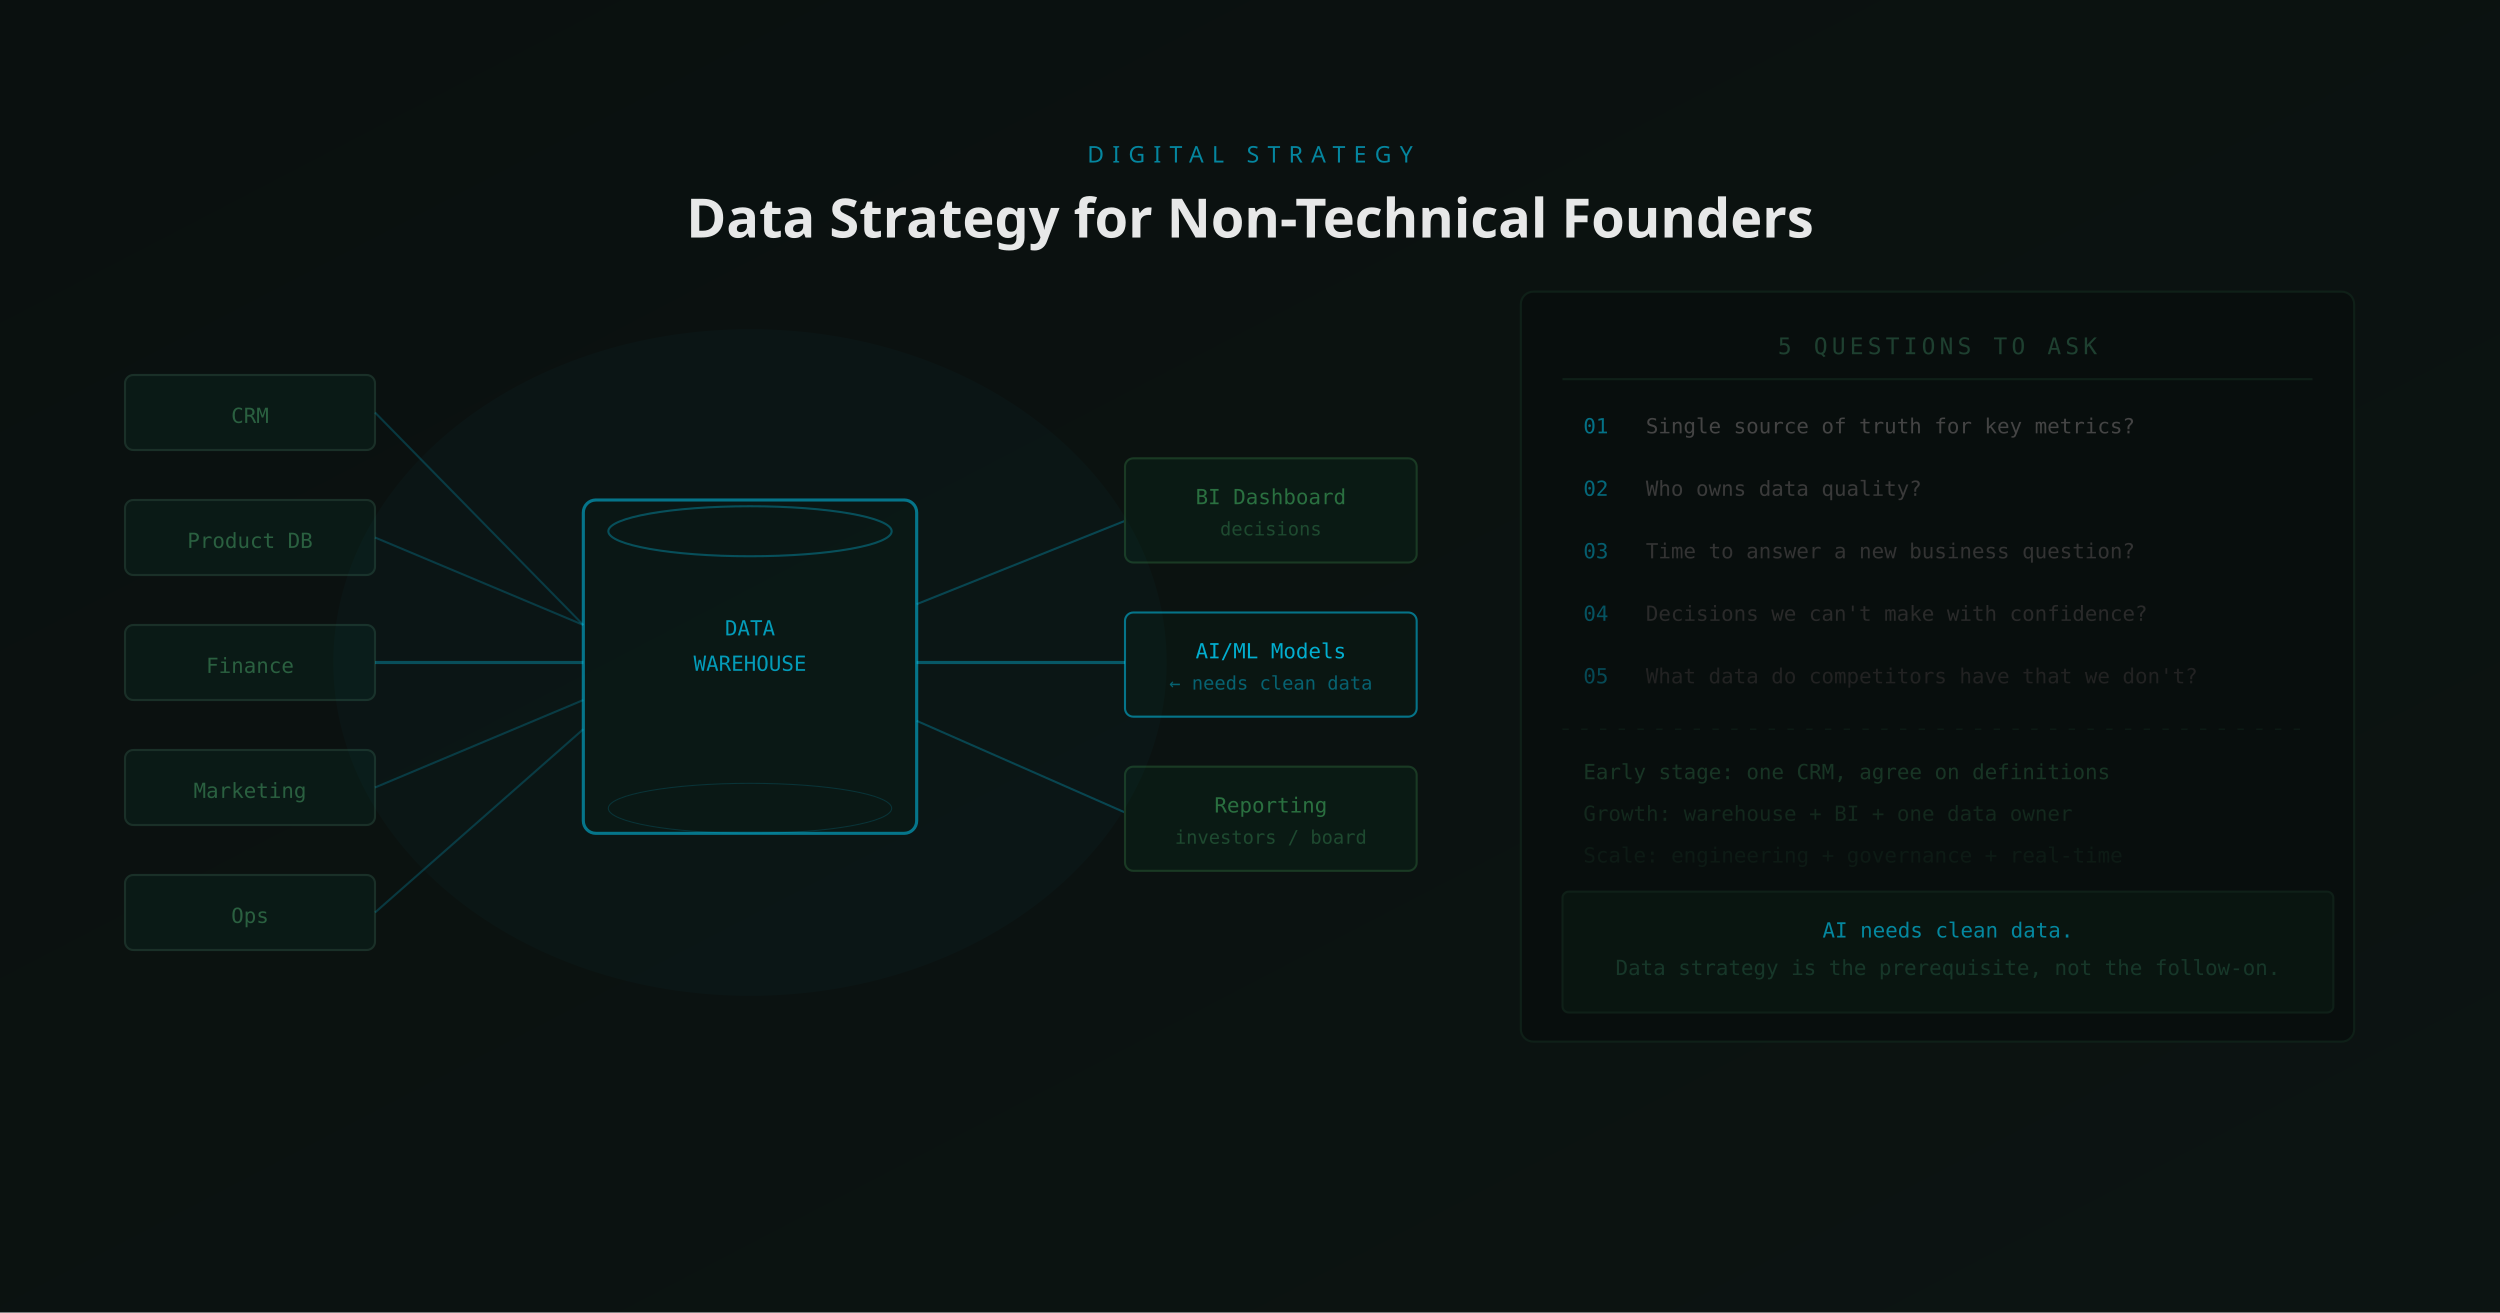
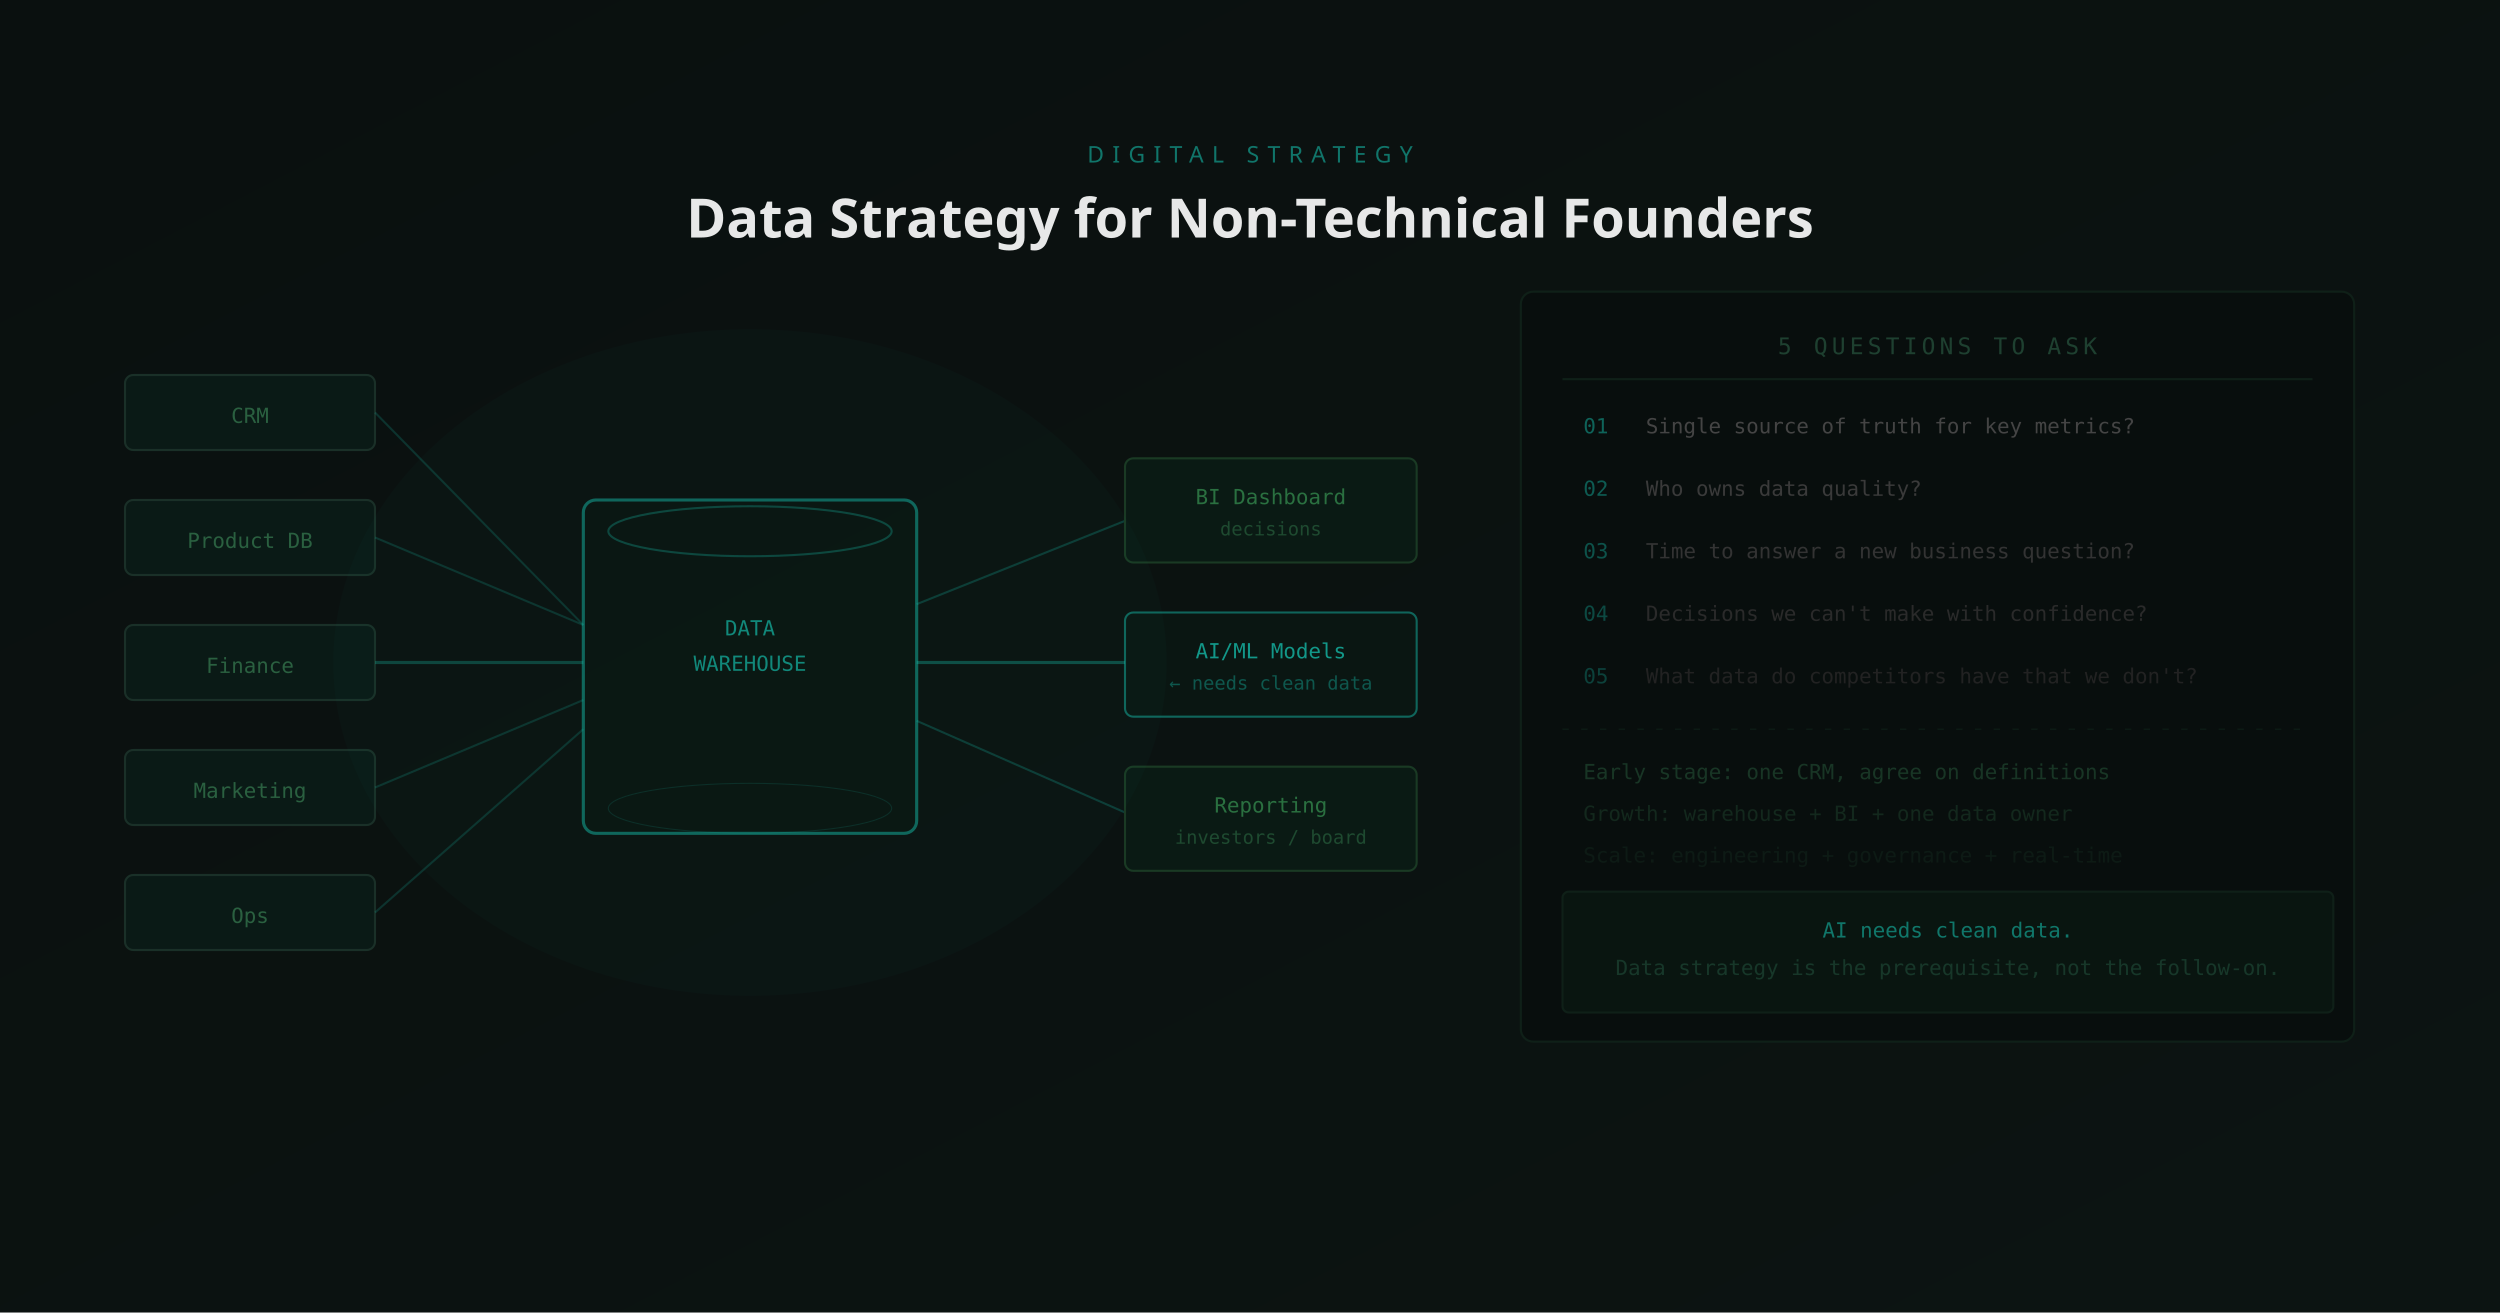
<svg xmlns="http://www.w3.org/2000/svg" viewBox="0 0 1200 630" width="1200" height="630">
  <defs>
    <linearGradient id="bg" x1="0%" y1="0%" x2="100%" y2="100%">
      <stop offset="0%" style="stop-color:#0a100f" />
      <stop offset="100%" style="stop-color:#0c1412" />
    </linearGradient>
  </defs>
  <rect width="1200" height="630" fill="url(#bg)" />
  <rect x="60" y="180" width="120" height="36" rx="4" fill="#0a1a16" stroke="#1a3028" stroke-width="1" />
  <text x="120" y="203" font-family="monospace" font-size="10" fill="#2a6040" text-anchor="middle">CRM</text>
  <rect x="60" y="240" width="120" height="36" rx="4" fill="#0a1a16" stroke="#1a3028" stroke-width="1" />
  <text x="120" y="263" font-family="monospace" font-size="10" fill="#2a6040" text-anchor="middle">Product DB</text>
  <rect x="60" y="300" width="120" height="36" rx="4" fill="#0a1a16" stroke="#1a3028" stroke-width="1" />
  <text x="120" y="323" font-family="monospace" font-size="10" fill="#2a6040" text-anchor="middle">Finance</text>
  <rect x="60" y="360" width="120" height="36" rx="4" fill="#0a1a16" stroke="#1a3028" stroke-width="1" />
  <text x="120" y="383" font-family="monospace" font-size="10" fill="#2a6040" text-anchor="middle">Marketing</text>
  <rect x="60" y="420" width="120" height="36" rx="4" fill="#0a1a16" stroke="#1a3028" stroke-width="1" />
  <text x="120" y="443" font-family="monospace" font-size="10" fill="#2a6040" text-anchor="middle">Ops</text>
-   <line x1="180" y1="198" x2="280" y2="300" stroke="#00D4FF" stroke-width="1" opacity="0.2" />
-   <line x1="180" y1="258" x2="280" y2="300" stroke="#00D4FF" stroke-width="1" opacity="0.2" />
-   <line x1="180" y1="318" x2="280" y2="318" stroke="#00D4FF" stroke-width="1.5" opacity="0.3" />
-   <line x1="180" y1="378" x2="280" y2="336" stroke="#00D4FF" stroke-width="1" opacity="0.2" />
-   <line x1="180" y1="438" x2="280" y2="350" stroke="#00D4FF" stroke-width="1" opacity="0.2" />
-   <rect x="280" y="240" width="160" height="160" rx="6" fill="#091510" stroke="#00D4FF" stroke-width="1.5" opacity="0.5" />
-   <text x="360" y="305" font-family="monospace" font-size="10" fill="#00D4FF" opacity="0.7" text-anchor="middle">DATA</text>
-   <text x="360" y="322" font-family="monospace" font-size="10" fill="#00D4FF" opacity="0.7" text-anchor="middle">WAREHOUSE</text>
-   <ellipse cx="360" cy="255" rx="68" ry="12" fill="none" stroke="#00D4FF" stroke-width="1" opacity="0.3" />
-   <ellipse cx="360" cy="388" rx="68" ry="12" fill="none" stroke="#00D4FF" stroke-width="0.5" opacity="0.15" />
-   <line x1="440" y1="290" x2="540" y2="250" stroke="#00D4FF" stroke-width="1" opacity="0.25" />
-   <line x1="440" y1="318" x2="540" y2="318" stroke="#00D4FF" stroke-width="1.5" opacity="0.35" />
-   <line x1="440" y1="346" x2="540" y2="390" stroke="#00D4FF" stroke-width="1" opacity="0.25" />
+   <line x1="180" y1="198" x2="280" y2="300" stroke="#14B8A6" stroke-width="1" opacity="0.2" />
+   <line x1="180" y1="258" x2="280" y2="300" stroke="#14B8A6" stroke-width="1" opacity="0.2" />
+   <line x1="180" y1="318" x2="280" y2="318" stroke="#14B8A6" stroke-width="1.5" opacity="0.3" />
+   <line x1="180" y1="378" x2="280" y2="336" stroke="#14B8A6" stroke-width="1" opacity="0.2" />
+   <line x1="180" y1="438" x2="280" y2="350" stroke="#14B8A6" stroke-width="1" opacity="0.2" />
+   <rect x="280" y="240" width="160" height="160" rx="6" fill="#091510" stroke="#14B8A6" stroke-width="1.5" opacity="0.5" />
+   <text x="360" y="305" font-family="monospace" font-size="10" fill="#14B8A6" opacity="0.7" text-anchor="middle">DATA</text>
+   <text x="360" y="322" font-family="monospace" font-size="10" fill="#14B8A6" opacity="0.7" text-anchor="middle">WAREHOUSE</text>
+   <ellipse cx="360" cy="255" rx="68" ry="12" fill="none" stroke="#14B8A6" stroke-width="1" opacity="0.3" />
+   <ellipse cx="360" cy="388" rx="68" ry="12" fill="none" stroke="#14B8A6" stroke-width="0.5" opacity="0.15" />
+   <line x1="440" y1="290" x2="540" y2="250" stroke="#14B8A6" stroke-width="1" opacity="0.25" />
+   <line x1="440" y1="318" x2="540" y2="318" stroke="#14B8A6" stroke-width="1.5" opacity="0.35" />
+   <line x1="440" y1="346" x2="540" y2="390" stroke="#14B8A6" stroke-width="1" opacity="0.25" />
  <rect x="540" y="220" width="140" height="50" rx="4" fill="#0a1a14" stroke="#1a3a24" stroke-width="1" />
  <text x="610" y="242" font-family="monospace" font-size="10" fill="#2a7040" text-anchor="middle">BI Dashboard</text>
  <text x="610" y="257" font-family="monospace" font-size="9" fill="#1e4a30" text-anchor="middle">decisions</text>
-   <rect x="540" y="294" width="140" height="50" rx="4" fill="#0a1a14" stroke="#00D4FF" stroke-width="1" opacity="0.5" />
-   <text x="610" y="316" font-family="monospace" font-size="10" fill="#00D4FF" opacity="0.8" text-anchor="middle">AI/ML Models</text>
-   <text x="610" y="331" font-family="monospace" font-size="9" fill="#00D4FF" opacity="0.4" text-anchor="middle">← needs clean data</text>
+   <rect x="540" y="294" width="140" height="50" rx="4" fill="#0a1a14" stroke="#14B8A6" stroke-width="1" opacity="0.5" />
+   <text x="610" y="316" font-family="monospace" font-size="10" fill="#14B8A6" opacity="0.8" text-anchor="middle">AI/ML Models</text>
+   <text x="610" y="331" font-family="monospace" font-size="9" fill="#14B8A6" opacity="0.4" text-anchor="middle">← needs clean data</text>
  <rect x="540" y="368" width="140" height="50" rx="4" fill="#0a1a14" stroke="#1a3a24" stroke-width="1" />
  <text x="610" y="390" font-family="monospace" font-size="10" fill="#2a7040" text-anchor="middle">Reporting</text>
  <text x="610" y="405" font-family="monospace" font-size="9" fill="#1e4a30" text-anchor="middle">investors / board</text>
  <rect x="730" y="140" width="400" height="360" rx="6" fill="#080e0d" stroke="#0f2018" stroke-width="1" />
  <text x="930" y="170" font-family="monospace" font-size="11" fill="#1e4030" text-anchor="middle" letter-spacing="2">5 QUESTIONS TO ASK</text>
  <line x1="750" y1="182" x2="1110" y2="182" stroke="#0f2018" stroke-width="1" />
-   <text x="760" y="208" font-family="monospace" font-size="10" fill="#00D4FF" opacity="0.5">01</text>
+   <text x="760" y="208" font-family="monospace" font-size="10" fill="#14B8A6" opacity="0.5">01</text>
  <text x="790" y="208" font-family="monospace" font-size="10" fill="#444">Single source of truth for key metrics?</text>
-   <text x="760" y="238" font-family="monospace" font-size="10" fill="#00D4FF" opacity="0.45">02</text>
+   <text x="760" y="238" font-family="monospace" font-size="10" fill="#14B8A6" opacity="0.45">02</text>
  <text x="790" y="238" font-family="monospace" font-size="10" fill="#3a3a3a">Who owns data quality?</text>
-   <text x="760" y="268" font-family="monospace" font-size="10" fill="#00D4FF" opacity="0.4">03</text>
+   <text x="760" y="268" font-family="monospace" font-size="10" fill="#14B8A6" opacity="0.4">03</text>
  <text x="790" y="268" font-family="monospace" font-size="10" fill="#333">Time to answer a new business question?</text>
-   <text x="760" y="298" font-family="monospace" font-size="10" fill="#00D4FF" opacity="0.35">04</text>
+   <text x="760" y="298" font-family="monospace" font-size="10" fill="#14B8A6" opacity="0.35">04</text>
  <text x="790" y="298" font-family="monospace" font-size="10" fill="#2a2a2a">Decisions we can't make with confidence?</text>
-   <text x="760" y="328" font-family="monospace" font-size="10" fill="#00D4FF" opacity="0.3">05</text>
+   <text x="760" y="328" font-family="monospace" font-size="10" fill="#14B8A6" opacity="0.3">05</text>
  <text x="790" y="328" font-family="monospace" font-size="10" fill="#222">What data do competitors have that we don't?</text>
  <line x1="750" y1="350" x2="1110" y2="350" stroke="#0f2018" stroke-width="0.5" stroke-dasharray="3,6" />
  <text x="760" y="374" font-family="monospace" font-size="10" fill="#1a3a28" opacity="0.9">Early stage: one CRM, agree on definitions</text>
  <text x="760" y="394" font-family="monospace" font-size="10" fill="#152e20" opacity="0.8">Growth: warehouse + BI + one data owner</text>
  <text x="760" y="414" font-family="monospace" font-size="10" fill="#0f2018" opacity="0.7">Scale: engineering + governance + real-time</text>
  <rect x="750" y="428" width="370" height="58" rx="3" fill="#091510" stroke="#0f2018" stroke-width="1" />
-   <text x="935" y="450" font-family="monospace" font-size="10" fill="#00D4FF" opacity="0.6" text-anchor="middle">AI needs clean data.</text>
+   <text x="935" y="450" font-family="monospace" font-size="10" fill="#14B8A6" opacity="0.6" text-anchor="middle">AI needs clean data.</text>
  <text x="935" y="468" font-family="monospace" font-size="10" fill="#1a4030" opacity="0.8" text-anchor="middle">Data strategy is the prerequisite, not the follow-on.</text>
-   <text x="600" y="78" font-family="'Space Grotesk', sans-serif" font-size="11" fill="#00D4FF" opacity="0.6" letter-spacing="4" text-anchor="middle">DIGITAL STRATEGY</text>
+   <text x="600" y="78" font-family="'Space Grotesk', sans-serif" font-size="11" fill="#14B8A6" opacity="0.6" letter-spacing="4" text-anchor="middle">DIGITAL STRATEGY</text>
  <text x="600" y="114" font-family="'Space Grotesk', sans-serif" font-size="26" font-weight="700" fill="#fff" opacity="0.9" text-anchor="middle">Data Strategy for Non-Technical Founders</text>
-   <ellipse cx="360" cy="318" rx="200" ry="160" fill="#00D4FF" opacity="0.02" />
+   <ellipse cx="360" cy="318" rx="200" ry="160" fill="#14B8A6" opacity="0.02" />
</svg>
